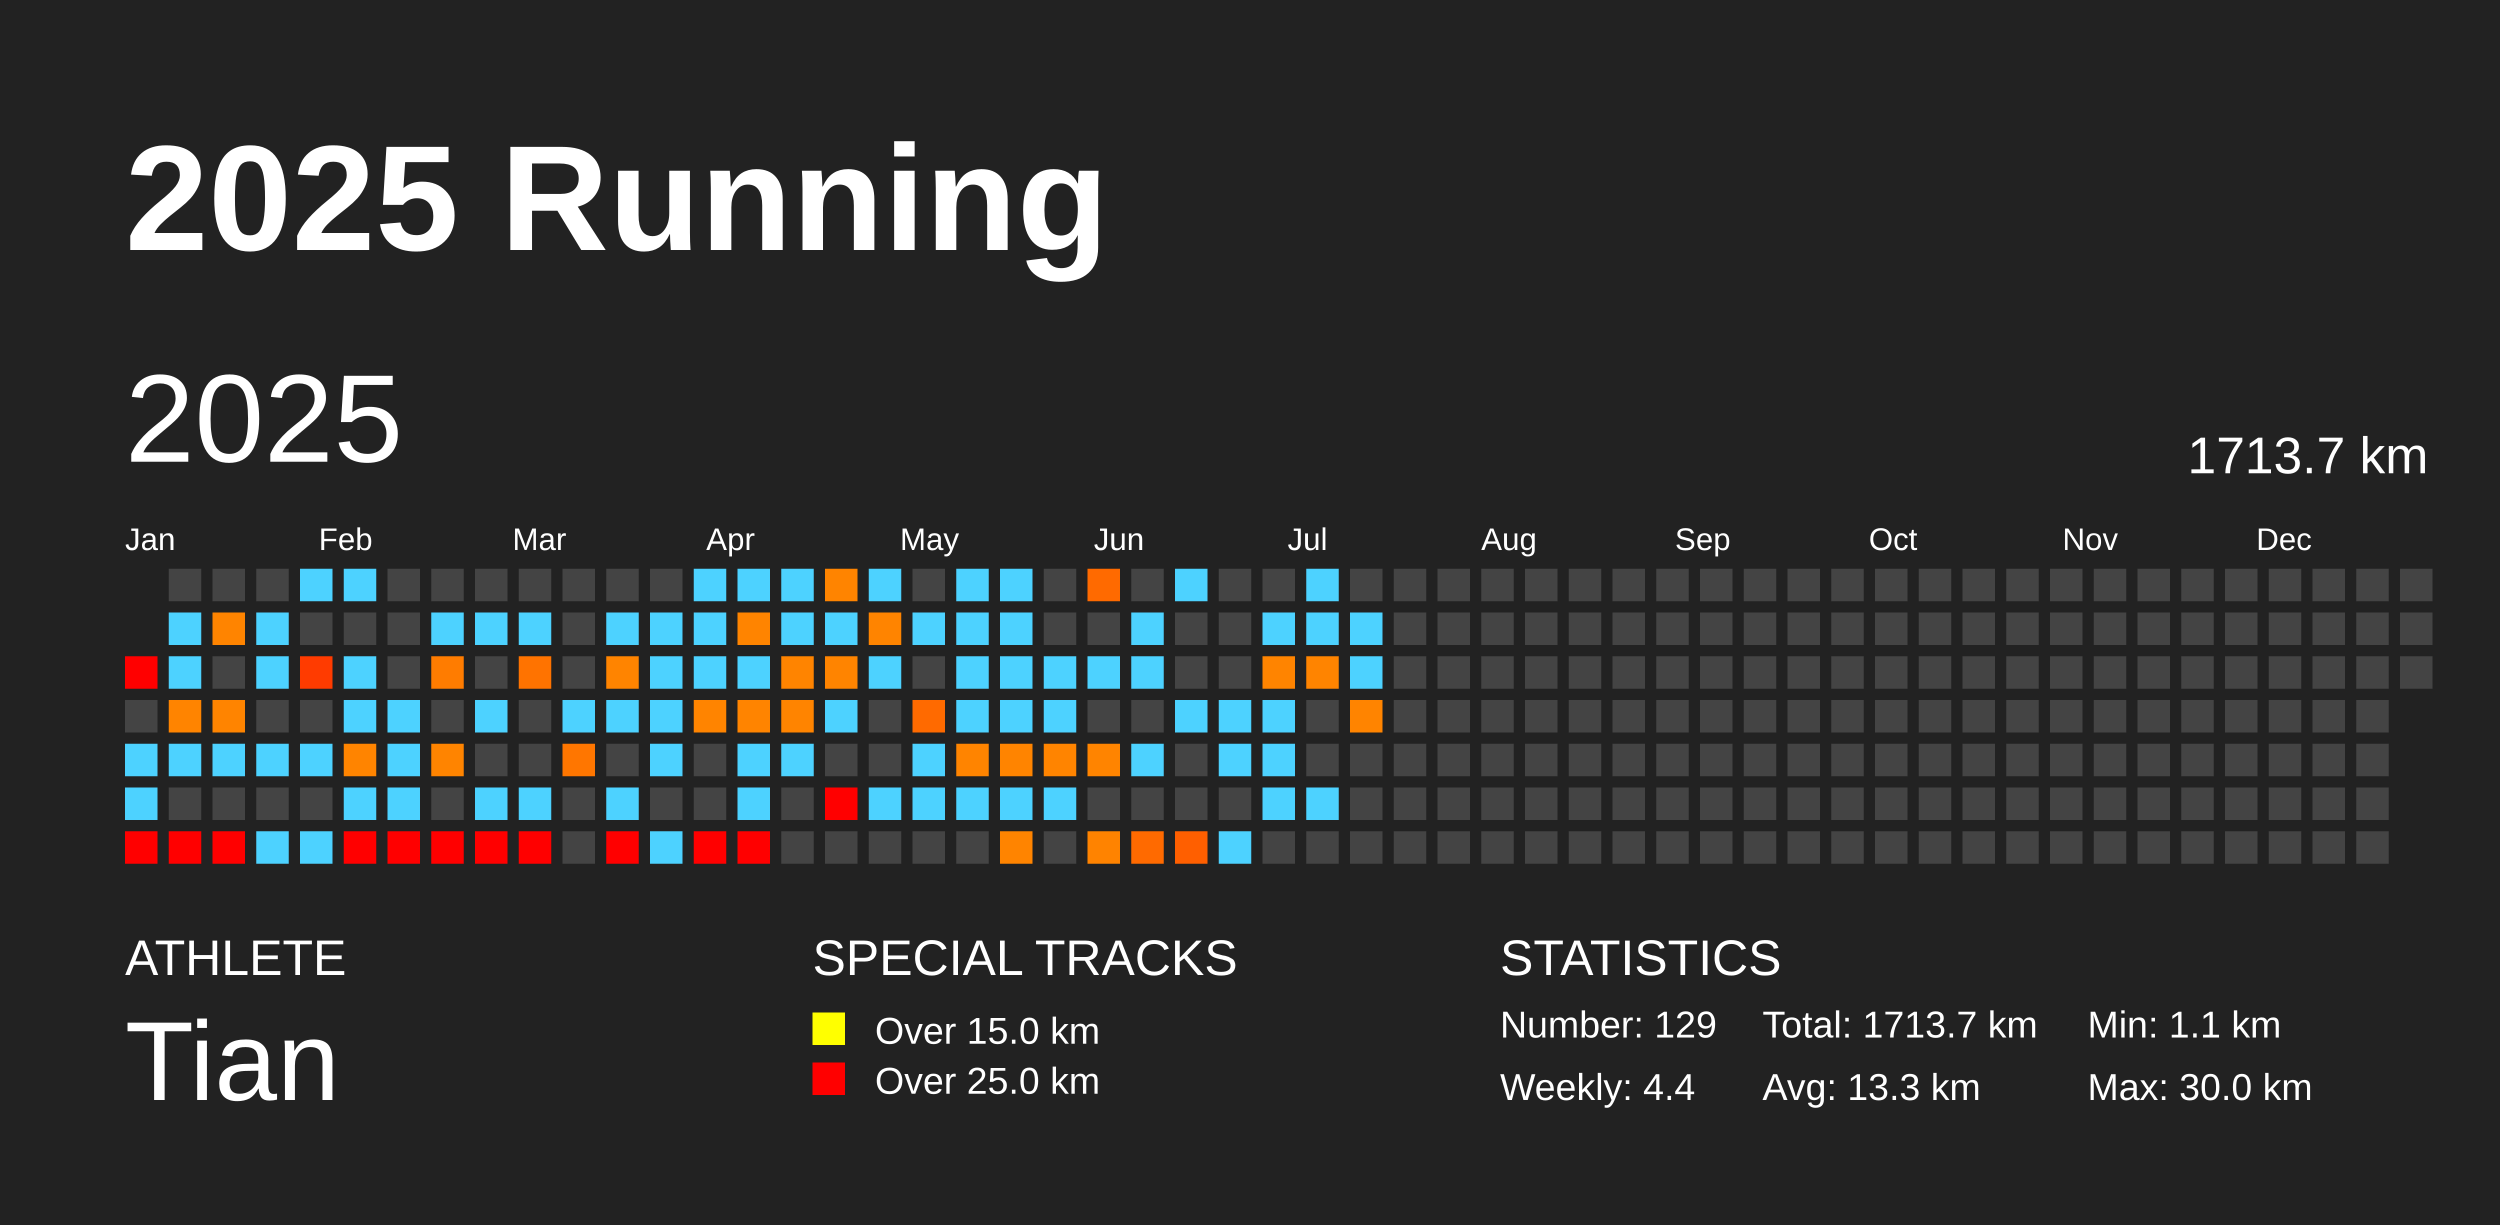
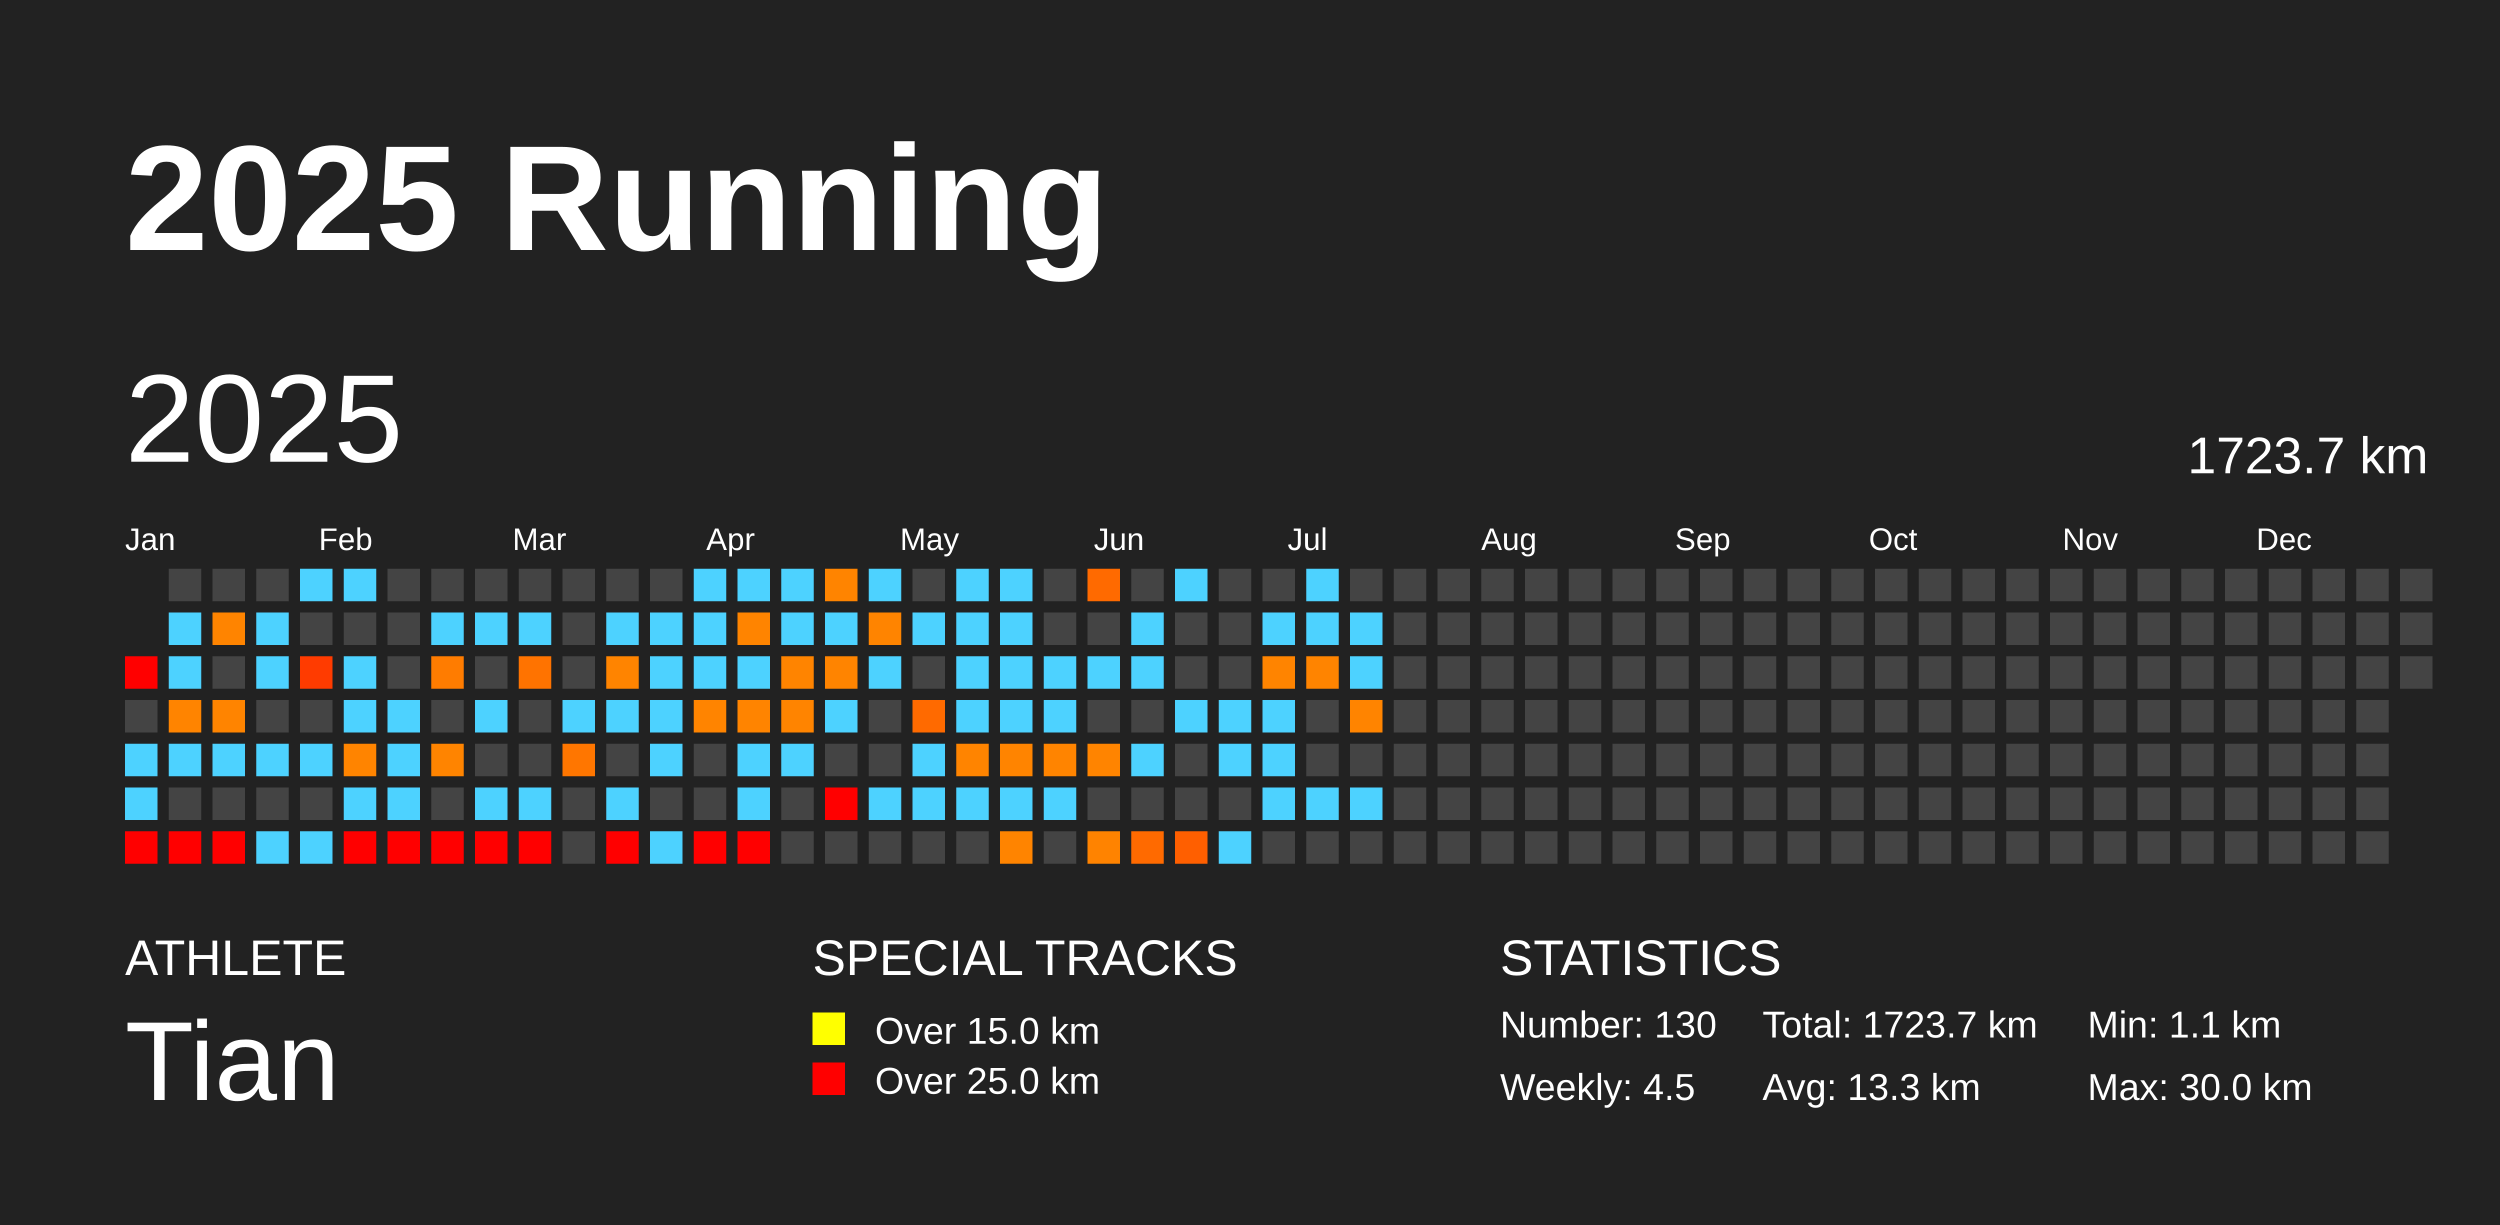
<svg xmlns="http://www.w3.org/2000/svg" baseProfile="full" height="98mm" version="1.1" viewBox="0,0,200,98" width="200mm">
  <defs />
  <rect fill="#222222" height="98" width="200" x="0" y="0" />
  <text fill="#FFFFFF" style="font-size:12px; font-family:Arial; font-weight:bold;" x="10" y="20">2025 Running</text>
  <text fill="#FFFFFF" style="font-size:4px; font-family:Arial" x="10" y="78">ATHLETE</text>
  <text fill="#FFFFFF" style="font-size:9px; font-family:Arial" x="10" y="88">Tian</text>
  <text fill="#FFFFFF" style="font-size:4px; font-family:Arial" x="65" y="78">SPECIAL TRACKS</text>
  <rect fill="yellow" height="2.6" width="2.6" x="65" y="81" />
  <text fill="#FFFFFF" style="font-size:3px; font-family:Arial" x="70" y="83.5">Over 15.0 km</text>
  <rect fill="red" height="2.6" width="2.6" x="65" y="85" />
  <text fill="#FFFFFF" style="font-size:3px; font-family:Arial" x="70" y="87.5">Over 25.0 km</text>
  <text fill="#FFFFFF" style="font-size:4px; font-family:Arial" x="120" y="78">STATISTICS</text>
-   <text fill="#FFFFFF" style="font-size:3px; font-family:Arial" x="120" y="83">Number: 129</text>
-   <text fill="#FFFFFF" style="font-size:3px; font-family:Arial" x="120" y="88">Weekly: 4.4</text>
-   <text fill="#FFFFFF" style="font-size:3px; font-family:Arial" x="141" y="83">Total: 1713.7 km</text>
+   <text fill="#FFFFFF" style="font-size:3px; font-family:Arial" x="120" y="83">Number: 130</text>
+   <text fill="#FFFFFF" style="font-size:3px; font-family:Arial" x="120" y="88">Weekly: 4.5</text>
+   <text fill="#FFFFFF" style="font-size:3px; font-family:Arial" x="141" y="83">Total: 1723.7 km</text>
  <text fill="#FFFFFF" style="font-size:3px; font-family:Arial" x="141" y="88">Avg: 13.3 km</text>
  <text fill="#FFFFFF" style="font-size:3px; font-family:Arial" x="167" y="83">Min: 1.1 km</text>
  <text fill="#FFFFFF" style="font-size:3px; font-family:Arial" x="167" y="88">Max: 30.0 km</text>
  <text dominant-baseline="hanging" fill="#FFFFFF" style="font-size:10.0px; font-family:Arial;" x="10" y="30">2025</text>
-   <text dominant-baseline="hanging" fill="#FFFFFF" style="font-size:4.125px; font-family:Arial;" x="175" y="35">1713.7 km</text>
+   <text dominant-baseline="hanging" fill="#FFFFFF" style="font-size:4.125px; font-family:Arial;" x="175" y="35">1723.7 km</text>
  <text fill="#FFFFFF" style="font-size:2.5px; font-family:Arial" x="10.0" y="44">Jan</text>
  <text fill="#FFFFFF" style="font-size:2.5px; font-family:Arial" x="25.5" y="44">Feb</text>
  <text fill="#FFFFFF" style="font-size:2.5px; font-family:Arial" x="41.0" y="44">Mar</text>
  <text fill="#FFFFFF" style="font-size:2.5px; font-family:Arial" x="56.5" y="44">Apr</text>
  <text fill="#FFFFFF" style="font-size:2.5px; font-family:Arial" x="72.0" y="44">May</text>
  <text fill="#FFFFFF" style="font-size:2.5px; font-family:Arial" x="87.5" y="44">Jun</text>
  <text fill="#FFFFFF" style="font-size:2.5px; font-family:Arial" x="103.0" y="44">Jul</text>
  <text fill="#FFFFFF" style="font-size:2.5px; font-family:Arial" x="118.5" y="44">Aug</text>
  <text fill="#FFFFFF" style="font-size:2.5px; font-family:Arial" x="134.0" y="44">Sep</text>
  <text fill="#FFFFFF" style="font-size:2.5px; font-family:Arial" x="149.5" y="44">Oct</text>
  <text fill="#FFFFFF" style="font-size:2.5px; font-family:Arial" x="165.0" y="44">Nov</text>
  <text fill="#FFFFFF" style="font-size:2.5px; font-family:Arial" x="180.5" y="44">Dec</text>
  <rect fill="red" height="2.6" width="2.6" x="10.0" y="52.5" />
  <rect fill="#444444" height="2.6" width="2.6" x="10.0" y="56.0" />
  <rect fill="#4dd2ff" height="2.6" width="2.6" x="10.0" y="59.5" />
  <rect fill="#4dd2ff" height="2.6" width="2.6" x="10.0" y="63.0" />
  <rect fill="red" height="2.6" width="2.6" x="10.0" y="66.5" />
  <rect fill="#444444" height="2.6" width="2.6" x="13.5" y="45.5" />
  <rect fill="#4dd2ff" height="2.6" width="2.6" x="13.5" y="49.0" />
  <rect fill="#4dd2ff" height="2.6" width="2.6" x="13.5" y="52.5" />
  <rect fill="#ff8400" height="2.6" width="2.6" x="13.5" y="56.0" />
  <rect fill="#4dd2ff" height="2.6" width="2.6" x="13.5" y="59.5" />
  <rect fill="#444444" height="2.6" width="2.6" x="13.5" y="63.0" />
  <rect fill="red" height="2.6" width="2.6" x="13.5" y="66.5" />
  <rect fill="#444444" height="2.6" width="2.6" x="17.0" y="45.5" />
  <rect fill="#ff8400" height="2.6" width="2.6" x="17.0" y="49.0" />
  <rect fill="#444444" height="2.6" width="2.6" x="17.0" y="52.5" />
  <rect fill="#ff8400" height="2.6" width="2.6" x="17.0" y="56.0" />
  <rect fill="#4dd2ff" height="2.6" width="2.6" x="17.0" y="59.5" />
  <rect fill="#444444" height="2.6" width="2.6" x="17.0" y="63.0" />
  <rect fill="red" height="2.6" width="2.6" x="17.0" y="66.5" />
  <rect fill="#444444" height="2.6" width="2.6" x="20.5" y="45.5" />
  <rect fill="#4dd2ff" height="2.6" width="2.6" x="20.5" y="49.0" />
  <rect fill="#4dd2ff" height="2.6" width="2.6" x="20.5" y="52.5" />
  <rect fill="#444444" height="2.6" width="2.6" x="20.5" y="56.0" />
  <rect fill="#4dd2ff" height="2.6" width="2.6" x="20.5" y="59.5" />
  <rect fill="#444444" height="2.6" width="2.6" x="20.5" y="63.0" />
  <rect fill="#4dd2ff" height="2.6" width="2.6" x="20.5" y="66.5" />
  <rect fill="#4dd2ff" height="2.6" width="2.6" x="24.0" y="45.5" />
  <rect fill="#444444" height="2.6" width="2.6" x="24.0" y="49.0" />
  <rect fill="#ff3b00" height="2.6" width="2.6" x="24.0" y="52.5" />
  <rect fill="#444444" height="2.6" width="2.6" x="24.0" y="56.0" />
  <rect fill="#4dd2ff" height="2.6" width="2.6" x="24.0" y="59.5" />
  <rect fill="#444444" height="2.6" width="2.6" x="24.0" y="63.0" />
  <rect fill="#4dd2ff" height="2.6" width="2.6" x="24.0" y="66.5" />
  <rect fill="#4dd2ff" height="2.6" width="2.6" x="27.5" y="45.5" />
  <rect fill="#444444" height="2.6" width="2.6" x="27.5" y="49.0" />
  <rect fill="#4dd2ff" height="2.6" width="2.6" x="27.5" y="52.5" />
  <rect fill="#4dd2ff" height="2.6" width="2.6" x="27.5" y="56.0" />
  <rect fill="#ff8400" height="2.6" width="2.6" x="27.5" y="59.5" />
  <rect fill="#4dd2ff" height="2.6" width="2.6" x="27.5" y="63.0" />
  <rect fill="red" height="2.6" width="2.6" x="27.5" y="66.5" />
  <rect fill="#444444" height="2.6" width="2.6" x="31.0" y="45.5" />
  <rect fill="#444444" height="2.6" width="2.6" x="31.0" y="49.0" />
  <rect fill="#444444" height="2.6" width="2.6" x="31.0" y="52.5" />
  <rect fill="#4dd2ff" height="2.6" width="2.6" x="31.0" y="56.0" />
  <rect fill="#4dd2ff" height="2.6" width="2.6" x="31.0" y="59.5" />
  <rect fill="#4dd2ff" height="2.6" width="2.6" x="31.0" y="63.0" />
  <rect fill="red" height="2.6" width="2.6" x="31.0" y="66.5" />
  <rect fill="#444444" height="2.6" width="2.6" x="34.5" y="45.5" />
  <rect fill="#4dd2ff" height="2.6" width="2.6" x="34.5" y="49.0" />
  <rect fill="#ff7c00" height="2.6" width="2.6" x="34.5" y="52.5" />
  <rect fill="#444444" height="2.6" width="2.6" x="34.5" y="56.0" />
  <rect fill="#ff8400" height="2.6" width="2.6" x="34.5" y="59.5" />
  <rect fill="#444444" height="2.6" width="2.6" x="34.5" y="63.0" />
  <rect fill="red" height="2.6" width="2.6" x="34.5" y="66.5" />
  <rect fill="#444444" height="2.6" width="2.6" x="38.0" y="45.5" />
  <rect fill="#4dd2ff" height="2.6" width="2.6" x="38.0" y="49.0" />
  <rect fill="#444444" height="2.6" width="2.6" x="38.0" y="52.5" />
  <rect fill="#4dd2ff" height="2.6" width="2.6" x="38.0" y="56.0" />
  <rect fill="#444444" height="2.6" width="2.6" x="38.0" y="59.5" />
  <rect fill="#4dd2ff" height="2.6" width="2.6" x="38.0" y="63.0" />
  <rect fill="red" height="2.6" width="2.6" x="38.0" y="66.5" />
  <rect fill="#444444" height="2.6" width="2.6" x="41.5" y="45.5" />
  <rect fill="#4dd2ff" height="2.6" width="2.6" x="41.5" y="49.0" />
  <rect fill="#ff7300" height="2.6" width="2.6" x="41.5" y="52.5" />
  <rect fill="#444444" height="2.6" width="2.6" x="41.5" y="56.0" />
  <rect fill="#444444" height="2.6" width="2.6" x="41.5" y="59.5" />
  <rect fill="#4dd2ff" height="2.6" width="2.6" x="41.5" y="63.0" />
  <rect fill="red" height="2.6" width="2.6" x="41.5" y="66.5" />
  <rect fill="#444444" height="2.6" width="2.6" x="45.0" y="45.5" />
  <rect fill="#444444" height="2.6" width="2.6" x="45.0" y="49.0" />
  <rect fill="#444444" height="2.6" width="2.6" x="45.0" y="52.5" />
  <rect fill="#4dd2ff" height="2.6" width="2.6" x="45.0" y="56.0" />
  <rect fill="#ff7600" height="2.6" width="2.6" x="45.0" y="59.5" />
  <rect fill="#444444" height="2.6" width="2.6" x="45.0" y="63.0" />
  <rect fill="#444444" height="2.6" width="2.6" x="45.0" y="66.5" />
  <rect fill="#444444" height="2.6" width="2.6" x="48.5" y="45.5" />
  <rect fill="#4dd2ff" height="2.6" width="2.6" x="48.5" y="49.0" />
  <rect fill="#ff8400" height="2.6" width="2.6" x="48.5" y="52.5" />
  <rect fill="#4dd2ff" height="2.6" width="2.6" x="48.5" y="56.0" />
  <rect fill="#444444" height="2.6" width="2.6" x="48.5" y="59.5" />
  <rect fill="#4dd2ff" height="2.6" width="2.6" x="48.5" y="63.0" />
  <rect fill="red" height="2.6" width="2.6" x="48.5" y="66.5" />
  <rect fill="#444444" height="2.6" width="2.6" x="52.0" y="45.5" />
  <rect fill="#4dd2ff" height="2.6" width="2.6" x="52.0" y="49.0" />
  <rect fill="#4dd2ff" height="2.6" width="2.6" x="52.0" y="52.5" />
  <rect fill="#4dd2ff" height="2.6" width="2.6" x="52.0" y="56.0" />
  <rect fill="#4dd2ff" height="2.6" width="2.6" x="52.0" y="59.5" />
  <rect fill="#444444" height="2.6" width="2.6" x="52.0" y="63.0" />
  <rect fill="#4dd2ff" height="2.6" width="2.6" x="52.0" y="66.5" />
  <rect fill="#4dd2ff" height="2.6" width="2.6" x="55.5" y="45.5" />
  <rect fill="#4dd2ff" height="2.6" width="2.6" x="55.5" y="49.0" />
  <rect fill="#4dd2ff" height="2.6" width="2.6" x="55.5" y="52.5" />
  <rect fill="#ff8400" height="2.6" width="2.6" x="55.5" y="56.0" />
  <rect fill="#444444" height="2.6" width="2.6" x="55.5" y="59.5" />
  <rect fill="#444444" height="2.6" width="2.6" x="55.5" y="63.0" />
  <rect fill="red" height="2.6" width="2.6" x="55.5" y="66.5" />
  <rect fill="#4dd2ff" height="2.6" width="2.6" x="59.0" y="45.5" />
  <rect fill="#ff8400" height="2.6" width="2.6" x="59.0" y="49.0" />
  <rect fill="#4dd2ff" height="2.6" width="2.6" x="59.0" y="52.5" />
  <rect fill="#ff8400" height="2.6" width="2.6" x="59.0" y="56.0" />
  <rect fill="#4dd2ff" height="2.6" width="2.6" x="59.0" y="59.5" />
  <rect fill="#4dd2ff" height="2.6" width="2.6" x="59.0" y="63.0" />
  <rect fill="red" height="2.6" width="2.6" x="59.0" y="66.5" />
  <rect fill="#4dd2ff" height="2.6" width="2.6" x="62.5" y="45.5" />
  <rect fill="#4dd2ff" height="2.6" width="2.6" x="62.5" y="49.0" />
  <rect fill="#ff8400" height="2.6" width="2.6" x="62.5" y="52.5" />
  <rect fill="#ff8400" height="2.6" width="2.6" x="62.5" y="56.0" />
  <rect fill="#4dd2ff" height="2.6" width="2.6" x="62.5" y="59.5" />
  <rect fill="#444444" height="2.6" width="2.6" x="62.5" y="63.0" />
  <rect fill="#444444" height="2.6" width="2.6" x="62.5" y="66.5" />
  <rect fill="#ff8400" height="2.6" width="2.6" x="66.0" y="45.5" />
  <rect fill="#4dd2ff" height="2.6" width="2.6" x="66.0" y="49.0" />
  <rect fill="#ff8400" height="2.6" width="2.6" x="66.0" y="52.5" />
  <rect fill="#4dd2ff" height="2.6" width="2.6" x="66.0" y="56.0" />
  <rect fill="#444444" height="2.6" width="2.6" x="66.0" y="59.5" />
  <rect fill="red" height="2.6" width="2.6" x="66.0" y="63.0" />
  <rect fill="#444444" height="2.6" width="2.6" x="66.0" y="66.5" />
  <rect fill="#4dd2ff" height="2.6" width="2.6" x="69.5" y="45.5" />
  <rect fill="#ff8400" height="2.6" width="2.6" x="69.5" y="49.0" />
  <rect fill="#4dd2ff" height="2.6" width="2.6" x="69.5" y="52.5" />
  <rect fill="#444444" height="2.6" width="2.6" x="69.5" y="56.0" />
  <rect fill="#444444" height="2.6" width="2.6" x="69.5" y="59.5" />
  <rect fill="#4dd2ff" height="2.6" width="2.6" x="69.5" y="63.0" />
  <rect fill="#444444" height="2.6" width="2.6" x="69.5" y="66.5" />
  <rect fill="#444444" height="2.6" width="2.6" x="73.0" y="45.5" />
  <rect fill="#4dd2ff" height="2.6" width="2.6" x="73.0" y="49.0" />
  <rect fill="#444444" height="2.6" width="2.6" x="73.0" y="52.5" />
  <rect fill="#ff6a00" height="2.6" width="2.6" x="73.0" y="56.0" />
  <rect fill="#4dd2ff" height="2.6" width="2.6" x="73.0" y="59.5" />
  <rect fill="#4dd2ff" height="2.6" width="2.6" x="73.0" y="63.0" />
  <rect fill="#444444" height="2.6" width="2.6" x="73.0" y="66.5" />
  <rect fill="#4dd2ff" height="2.6" width="2.6" x="76.5" y="45.5" />
  <rect fill="#4dd2ff" height="2.6" width="2.6" x="76.5" y="49.0" />
  <rect fill="#4dd2ff" height="2.6" width="2.6" x="76.5" y="52.5" />
  <rect fill="#4dd2ff" height="2.6" width="2.6" x="76.5" y="56.0" />
  <rect fill="#ff8400" height="2.6" width="2.6" x="76.5" y="59.5" />
  <rect fill="#4dd2ff" height="2.6" width="2.6" x="76.5" y="63.0" />
  <rect fill="#444444" height="2.6" width="2.6" x="76.5" y="66.5" />
  <rect fill="#4dd2ff" height="2.6" width="2.6" x="80.0" y="45.5" />
  <rect fill="#4dd2ff" height="2.6" width="2.6" x="80.0" y="49.0" />
  <rect fill="#4dd2ff" height="2.6" width="2.6" x="80.0" y="52.5" />
  <rect fill="#4dd2ff" height="2.6" width="2.6" x="80.0" y="56.0" />
  <rect fill="#ff8400" height="2.6" width="2.6" x="80.0" y="59.5" />
  <rect fill="#4dd2ff" height="2.6" width="2.6" x="80.0" y="63.0" />
  <rect fill="#ff8400" height="2.6" width="2.6" x="80.0" y="66.5" />
  <rect fill="#444444" height="2.6" width="2.6" x="83.5" y="45.5" />
  <rect fill="#444444" height="2.6" width="2.6" x="83.5" y="49.0" />
  <rect fill="#4dd2ff" height="2.6" width="2.6" x="83.5" y="52.5" />
  <rect fill="#4dd2ff" height="2.6" width="2.6" x="83.5" y="56.0" />
  <rect fill="#ff8400" height="2.6" width="2.6" x="83.5" y="59.5" />
  <rect fill="#4dd2ff" height="2.6" width="2.6" x="83.5" y="63.0" />
  <rect fill="#444444" height="2.6" width="2.6" x="83.5" y="66.5" />
  <rect fill="#ff6a00" height="2.6" width="2.6" x="87.0" y="45.5" />
  <rect fill="#444444" height="2.6" width="2.6" x="87.0" y="49.0" />
  <rect fill="#4dd2ff" height="2.6" width="2.6" x="87.0" y="52.5" />
  <rect fill="#444444" height="2.6" width="2.6" x="87.0" y="56.0" />
  <rect fill="#ff8400" height="2.6" width="2.6" x="87.0" y="59.5" />
  <rect fill="#444444" height="2.6" width="2.6" x="87.0" y="63.0" />
  <rect fill="#ff8300" height="2.6" width="2.6" x="87.0" y="66.5" />
  <rect fill="#444444" height="2.6" width="2.6" x="90.5" y="45.5" />
  <rect fill="#4dd2ff" height="2.6" width="2.6" x="90.5" y="49.0" />
  <rect fill="#4dd2ff" height="2.6" width="2.6" x="90.5" y="52.5" />
  <rect fill="#444444" height="2.6" width="2.6" x="90.5" y="56.0" />
  <rect fill="#4dd2ff" height="2.6" width="2.6" x="90.5" y="59.5" />
  <rect fill="#444444" height="2.6" width="2.6" x="90.5" y="63.0" />
  <rect fill="#ff6a00" height="2.6" width="2.6" x="90.5" y="66.5" />
  <rect fill="#4dd2ff" height="2.6" width="2.6" x="94.0" y="45.5" />
  <rect fill="#444444" height="2.6" width="2.6" x="94.0" y="49.0" />
  <rect fill="#444444" height="2.6" width="2.6" x="94.0" y="52.5" />
  <rect fill="#4dd2ff" height="2.6" width="2.6" x="94.0" y="56.0" />
  <rect fill="#444444" height="2.6" width="2.6" x="94.0" y="59.5" />
  <rect fill="#444444" height="2.6" width="2.6" x="94.0" y="63.0" />
  <rect fill="#ff5f00" height="2.6" width="2.6" x="94.0" y="66.5" />
  <rect fill="#444444" height="2.6" width="2.6" x="97.5" y="45.5" />
  <rect fill="#444444" height="2.6" width="2.6" x="97.5" y="49.0" />
  <rect fill="#444444" height="2.6" width="2.6" x="97.5" y="52.5" />
  <rect fill="#4dd2ff" height="2.6" width="2.6" x="97.5" y="56.0" />
  <rect fill="#4dd2ff" height="2.6" width="2.6" x="97.5" y="59.5" />
  <rect fill="#444444" height="2.6" width="2.6" x="97.5" y="63.0" />
  <rect fill="#4dd2ff" height="2.6" width="2.6" x="97.5" y="66.5" />
  <rect fill="#444444" height="2.6" width="2.6" x="101.0" y="45.5" />
  <rect fill="#4dd2ff" height="2.6" width="2.6" x="101.0" y="49.0" />
  <rect fill="#ff8400" height="2.6" width="2.6" x="101.0" y="52.5" />
  <rect fill="#4dd2ff" height="2.6" width="2.6" x="101.0" y="56.0" />
  <rect fill="#4dd2ff" height="2.6" width="2.6" x="101.0" y="59.5" />
  <rect fill="#4dd2ff" height="2.6" width="2.6" x="101.0" y="63.0" />
  <rect fill="#444444" height="2.6" width="2.6" x="101.0" y="66.5" />
  <rect fill="#4dd2ff" height="2.6" width="2.6" x="104.5" y="45.5" />
  <rect fill="#4dd2ff" height="2.6" width="2.6" x="104.5" y="49.0" />
  <rect fill="#ff8400" height="2.6" width="2.6" x="104.5" y="52.5" />
  <rect fill="#444444" height="2.6" width="2.6" x="104.5" y="56.0" />
  <rect fill="#444444" height="2.6" width="2.6" x="104.5" y="59.5" />
  <rect fill="#4dd2ff" height="2.6" width="2.6" x="104.5" y="63.0" />
  <rect fill="#444444" height="2.6" width="2.6" x="104.5" y="66.5" />
  <rect fill="#444444" height="2.6" width="2.6" x="108.0" y="45.5" />
  <rect fill="#4dd2ff" height="2.6" width="2.6" x="108.0" y="49.0" />
  <rect fill="#4dd2ff" height="2.6" width="2.6" x="108.0" y="52.5" />
  <rect fill="#ff8400" height="2.6" width="2.6" x="108.0" y="56.0" />
  <rect fill="#444444" height="2.6" width="2.6" x="108.0" y="59.5" />
-   <rect fill="#444444" height="2.6" width="2.6" x="108.0" y="63.0" />
+   <rect fill="#4dd2ff" height="2.6" width="2.6" x="108.0" y="63.0" />
  <rect fill="#444444" height="2.6" width="2.6" x="108.0" y="66.5" />
  <rect fill="#444444" height="2.6" width="2.6" x="111.5" y="45.5" />
  <rect fill="#444444" height="2.6" width="2.6" x="111.5" y="49.0" />
  <rect fill="#444444" height="2.6" width="2.6" x="111.5" y="52.5" />
  <rect fill="#444444" height="2.6" width="2.6" x="111.5" y="56.0" />
  <rect fill="#444444" height="2.6" width="2.6" x="111.5" y="59.5" />
  <rect fill="#444444" height="2.6" width="2.6" x="111.5" y="63.0" />
  <rect fill="#444444" height="2.6" width="2.6" x="111.5" y="66.5" />
  <rect fill="#444444" height="2.6" width="2.6" x="115.0" y="45.5" />
  <rect fill="#444444" height="2.6" width="2.6" x="115.0" y="49.0" />
  <rect fill="#444444" height="2.6" width="2.6" x="115.0" y="52.5" />
  <rect fill="#444444" height="2.6" width="2.6" x="115.0" y="56.0" />
  <rect fill="#444444" height="2.6" width="2.6" x="115.0" y="59.5" />
  <rect fill="#444444" height="2.6" width="2.6" x="115.0" y="63.0" />
  <rect fill="#444444" height="2.6" width="2.6" x="115.0" y="66.5" />
  <rect fill="#444444" height="2.6" width="2.6" x="118.5" y="45.5" />
  <rect fill="#444444" height="2.6" width="2.6" x="118.5" y="49.0" />
  <rect fill="#444444" height="2.6" width="2.6" x="118.5" y="52.5" />
  <rect fill="#444444" height="2.6" width="2.6" x="118.5" y="56.0" />
  <rect fill="#444444" height="2.6" width="2.6" x="118.5" y="59.5" />
  <rect fill="#444444" height="2.6" width="2.6" x="118.5" y="63.0" />
  <rect fill="#444444" height="2.6" width="2.6" x="118.5" y="66.5" />
  <rect fill="#444444" height="2.6" width="2.6" x="122.0" y="45.5" />
  <rect fill="#444444" height="2.6" width="2.6" x="122.0" y="49.0" />
  <rect fill="#444444" height="2.6" width="2.6" x="122.0" y="52.5" />
  <rect fill="#444444" height="2.6" width="2.6" x="122.0" y="56.0" />
  <rect fill="#444444" height="2.6" width="2.6" x="122.0" y="59.5" />
  <rect fill="#444444" height="2.6" width="2.6" x="122.0" y="63.0" />
  <rect fill="#444444" height="2.6" width="2.6" x="122.0" y="66.5" />
  <rect fill="#444444" height="2.6" width="2.6" x="125.5" y="45.5" />
  <rect fill="#444444" height="2.6" width="2.6" x="125.5" y="49.0" />
  <rect fill="#444444" height="2.6" width="2.6" x="125.5" y="52.5" />
  <rect fill="#444444" height="2.6" width="2.6" x="125.5" y="56.0" />
  <rect fill="#444444" height="2.6" width="2.6" x="125.5" y="59.5" />
  <rect fill="#444444" height="2.6" width="2.6" x="125.5" y="63.0" />
  <rect fill="#444444" height="2.6" width="2.6" x="125.5" y="66.5" />
  <rect fill="#444444" height="2.6" width="2.6" x="129.0" y="45.5" />
  <rect fill="#444444" height="2.6" width="2.6" x="129.0" y="49.0" />
  <rect fill="#444444" height="2.6" width="2.6" x="129.0" y="52.5" />
  <rect fill="#444444" height="2.6" width="2.6" x="129.0" y="56.0" />
  <rect fill="#444444" height="2.6" width="2.6" x="129.0" y="59.5" />
  <rect fill="#444444" height="2.6" width="2.6" x="129.0" y="63.0" />
  <rect fill="#444444" height="2.6" width="2.6" x="129.0" y="66.5" />
  <rect fill="#444444" height="2.6" width="2.6" x="132.5" y="45.5" />
  <rect fill="#444444" height="2.6" width="2.6" x="132.5" y="49.0" />
  <rect fill="#444444" height="2.6" width="2.6" x="132.5" y="52.5" />
  <rect fill="#444444" height="2.6" width="2.6" x="132.5" y="56.0" />
  <rect fill="#444444" height="2.6" width="2.6" x="132.5" y="59.5" />
  <rect fill="#444444" height="2.6" width="2.6" x="132.5" y="63.0" />
  <rect fill="#444444" height="2.6" width="2.6" x="132.5" y="66.5" />
  <rect fill="#444444" height="2.6" width="2.6" x="136.0" y="45.5" />
  <rect fill="#444444" height="2.6" width="2.6" x="136.0" y="49.0" />
  <rect fill="#444444" height="2.6" width="2.6" x="136.0" y="52.5" />
  <rect fill="#444444" height="2.6" width="2.6" x="136.0" y="56.0" />
  <rect fill="#444444" height="2.6" width="2.6" x="136.0" y="59.5" />
  <rect fill="#444444" height="2.6" width="2.6" x="136.0" y="63.0" />
  <rect fill="#444444" height="2.6" width="2.6" x="136.0" y="66.5" />
  <rect fill="#444444" height="2.6" width="2.6" x="139.5" y="45.5" />
  <rect fill="#444444" height="2.6" width="2.6" x="139.5" y="49.0" />
  <rect fill="#444444" height="2.6" width="2.6" x="139.5" y="52.5" />
  <rect fill="#444444" height="2.6" width="2.6" x="139.5" y="56.0" />
  <rect fill="#444444" height="2.6" width="2.6" x="139.5" y="59.5" />
  <rect fill="#444444" height="2.6" width="2.6" x="139.5" y="63.0" />
  <rect fill="#444444" height="2.6" width="2.6" x="139.5" y="66.5" />
  <rect fill="#444444" height="2.6" width="2.6" x="143.0" y="45.5" />
  <rect fill="#444444" height="2.6" width="2.6" x="143.0" y="49.0" />
  <rect fill="#444444" height="2.6" width="2.6" x="143.0" y="52.5" />
  <rect fill="#444444" height="2.6" width="2.6" x="143.0" y="56.0" />
  <rect fill="#444444" height="2.6" width="2.6" x="143.0" y="59.5" />
  <rect fill="#444444" height="2.6" width="2.6" x="143.0" y="63.0" />
  <rect fill="#444444" height="2.6" width="2.6" x="143.0" y="66.5" />
  <rect fill="#444444" height="2.6" width="2.6" x="146.5" y="45.5" />
  <rect fill="#444444" height="2.6" width="2.6" x="146.5" y="49.0" />
  <rect fill="#444444" height="2.6" width="2.6" x="146.5" y="52.5" />
  <rect fill="#444444" height="2.6" width="2.6" x="146.5" y="56.0" />
  <rect fill="#444444" height="2.6" width="2.6" x="146.5" y="59.5" />
  <rect fill="#444444" height="2.6" width="2.6" x="146.5" y="63.0" />
  <rect fill="#444444" height="2.6" width="2.6" x="146.5" y="66.5" />
  <rect fill="#444444" height="2.6" width="2.6" x="150.0" y="45.5" />
  <rect fill="#444444" height="2.6" width="2.6" x="150.0" y="49.0" />
  <rect fill="#444444" height="2.6" width="2.6" x="150.0" y="52.5" />
  <rect fill="#444444" height="2.6" width="2.6" x="150.0" y="56.0" />
  <rect fill="#444444" height="2.6" width="2.6" x="150.0" y="59.5" />
  <rect fill="#444444" height="2.6" width="2.6" x="150.0" y="63.0" />
  <rect fill="#444444" height="2.6" width="2.6" x="150.0" y="66.5" />
  <rect fill="#444444" height="2.6" width="2.6" x="153.5" y="45.5" />
  <rect fill="#444444" height="2.6" width="2.6" x="153.5" y="49.0" />
  <rect fill="#444444" height="2.6" width="2.6" x="153.5" y="52.5" />
  <rect fill="#444444" height="2.6" width="2.6" x="153.5" y="56.0" />
  <rect fill="#444444" height="2.6" width="2.6" x="153.5" y="59.5" />
  <rect fill="#444444" height="2.6" width="2.6" x="153.5" y="63.0" />
  <rect fill="#444444" height="2.6" width="2.6" x="153.5" y="66.5" />
  <rect fill="#444444" height="2.6" width="2.6" x="157.0" y="45.5" />
  <rect fill="#444444" height="2.6" width="2.6" x="157.0" y="49.0" />
  <rect fill="#444444" height="2.6" width="2.6" x="157.0" y="52.5" />
  <rect fill="#444444" height="2.6" width="2.6" x="157.0" y="56.0" />
  <rect fill="#444444" height="2.6" width="2.6" x="157.0" y="59.5" />
  <rect fill="#444444" height="2.6" width="2.6" x="157.0" y="63.0" />
  <rect fill="#444444" height="2.6" width="2.6" x="157.0" y="66.5" />
  <rect fill="#444444" height="2.6" width="2.6" x="160.5" y="45.5" />
  <rect fill="#444444" height="2.6" width="2.6" x="160.5" y="49.0" />
  <rect fill="#444444" height="2.6" width="2.6" x="160.5" y="52.5" />
  <rect fill="#444444" height="2.6" width="2.6" x="160.5" y="56.0" />
  <rect fill="#444444" height="2.6" width="2.6" x="160.5" y="59.5" />
  <rect fill="#444444" height="2.6" width="2.6" x="160.5" y="63.0" />
  <rect fill="#444444" height="2.6" width="2.6" x="160.5" y="66.5" />
  <rect fill="#444444" height="2.6" width="2.6" x="164.0" y="45.5" />
  <rect fill="#444444" height="2.6" width="2.6" x="164.0" y="49.0" />
  <rect fill="#444444" height="2.6" width="2.6" x="164.0" y="52.5" />
  <rect fill="#444444" height="2.6" width="2.6" x="164.0" y="56.0" />
  <rect fill="#444444" height="2.6" width="2.6" x="164.0" y="59.5" />
  <rect fill="#444444" height="2.6" width="2.6" x="164.0" y="63.0" />
  <rect fill="#444444" height="2.6" width="2.6" x="164.0" y="66.5" />
  <rect fill="#444444" height="2.6" width="2.6" x="167.5" y="45.5" />
  <rect fill="#444444" height="2.6" width="2.6" x="167.5" y="49.0" />
  <rect fill="#444444" height="2.6" width="2.6" x="167.5" y="52.5" />
  <rect fill="#444444" height="2.6" width="2.6" x="167.5" y="56.0" />
  <rect fill="#444444" height="2.6" width="2.6" x="167.5" y="59.5" />
  <rect fill="#444444" height="2.6" width="2.6" x="167.5" y="63.0" />
  <rect fill="#444444" height="2.6" width="2.6" x="167.5" y="66.5" />
  <rect fill="#444444" height="2.6" width="2.6" x="171.0" y="45.5" />
  <rect fill="#444444" height="2.6" width="2.6" x="171.0" y="49.0" />
  <rect fill="#444444" height="2.6" width="2.6" x="171.0" y="52.5" />
  <rect fill="#444444" height="2.6" width="2.6" x="171.0" y="56.0" />
  <rect fill="#444444" height="2.6" width="2.6" x="171.0" y="59.5" />
  <rect fill="#444444" height="2.6" width="2.6" x="171.0" y="63.0" />
  <rect fill="#444444" height="2.6" width="2.6" x="171.0" y="66.5" />
  <rect fill="#444444" height="2.6" width="2.6" x="174.5" y="45.5" />
  <rect fill="#444444" height="2.6" width="2.6" x="174.5" y="49.0" />
  <rect fill="#444444" height="2.6" width="2.6" x="174.5" y="52.5" />
  <rect fill="#444444" height="2.6" width="2.6" x="174.5" y="56.0" />
  <rect fill="#444444" height="2.6" width="2.6" x="174.5" y="59.5" />
  <rect fill="#444444" height="2.6" width="2.6" x="174.5" y="63.0" />
  <rect fill="#444444" height="2.6" width="2.6" x="174.5" y="66.5" />
  <rect fill="#444444" height="2.6" width="2.6" x="178.0" y="45.5" />
  <rect fill="#444444" height="2.6" width="2.6" x="178.0" y="49.0" />
  <rect fill="#444444" height="2.6" width="2.6" x="178.0" y="52.5" />
  <rect fill="#444444" height="2.6" width="2.6" x="178.0" y="56.0" />
  <rect fill="#444444" height="2.6" width="2.6" x="178.0" y="59.5" />
  <rect fill="#444444" height="2.6" width="2.6" x="178.0" y="63.0" />
  <rect fill="#444444" height="2.6" width="2.6" x="178.0" y="66.5" />
  <rect fill="#444444" height="2.6" width="2.6" x="181.5" y="45.5" />
  <rect fill="#444444" height="2.6" width="2.6" x="181.5" y="49.0" />
  <rect fill="#444444" height="2.6" width="2.6" x="181.5" y="52.5" />
  <rect fill="#444444" height="2.6" width="2.6" x="181.5" y="56.0" />
  <rect fill="#444444" height="2.6" width="2.6" x="181.5" y="59.5" />
  <rect fill="#444444" height="2.6" width="2.6" x="181.5" y="63.0" />
  <rect fill="#444444" height="2.6" width="2.6" x="181.5" y="66.5" />
  <rect fill="#444444" height="2.6" width="2.6" x="185.0" y="45.5" />
  <rect fill="#444444" height="2.6" width="2.6" x="185.0" y="49.0" />
  <rect fill="#444444" height="2.6" width="2.6" x="185.0" y="52.5" />
  <rect fill="#444444" height="2.6" width="2.6" x="185.0" y="56.0" />
  <rect fill="#444444" height="2.6" width="2.6" x="185.0" y="59.5" />
  <rect fill="#444444" height="2.6" width="2.6" x="185.0" y="63.0" />
  <rect fill="#444444" height="2.6" width="2.6" x="185.0" y="66.5" />
  <rect fill="#444444" height="2.6" width="2.6" x="188.5" y="45.5" />
  <rect fill="#444444" height="2.6" width="2.6" x="188.5" y="49.0" />
  <rect fill="#444444" height="2.6" width="2.6" x="188.5" y="52.5" />
  <rect fill="#444444" height="2.6" width="2.6" x="188.5" y="56.0" />
  <rect fill="#444444" height="2.6" width="2.6" x="188.5" y="59.5" />
  <rect fill="#444444" height="2.6" width="2.6" x="188.5" y="63.0" />
  <rect fill="#444444" height="2.6" width="2.6" x="188.5" y="66.5" />
  <rect fill="#444444" height="2.6" width="2.6" x="192.0" y="45.5" />
  <rect fill="#444444" height="2.6" width="2.6" x="192.0" y="49.0" />
  <rect fill="#444444" height="2.6" width="2.6" x="192.0" y="52.5" />
</svg>
